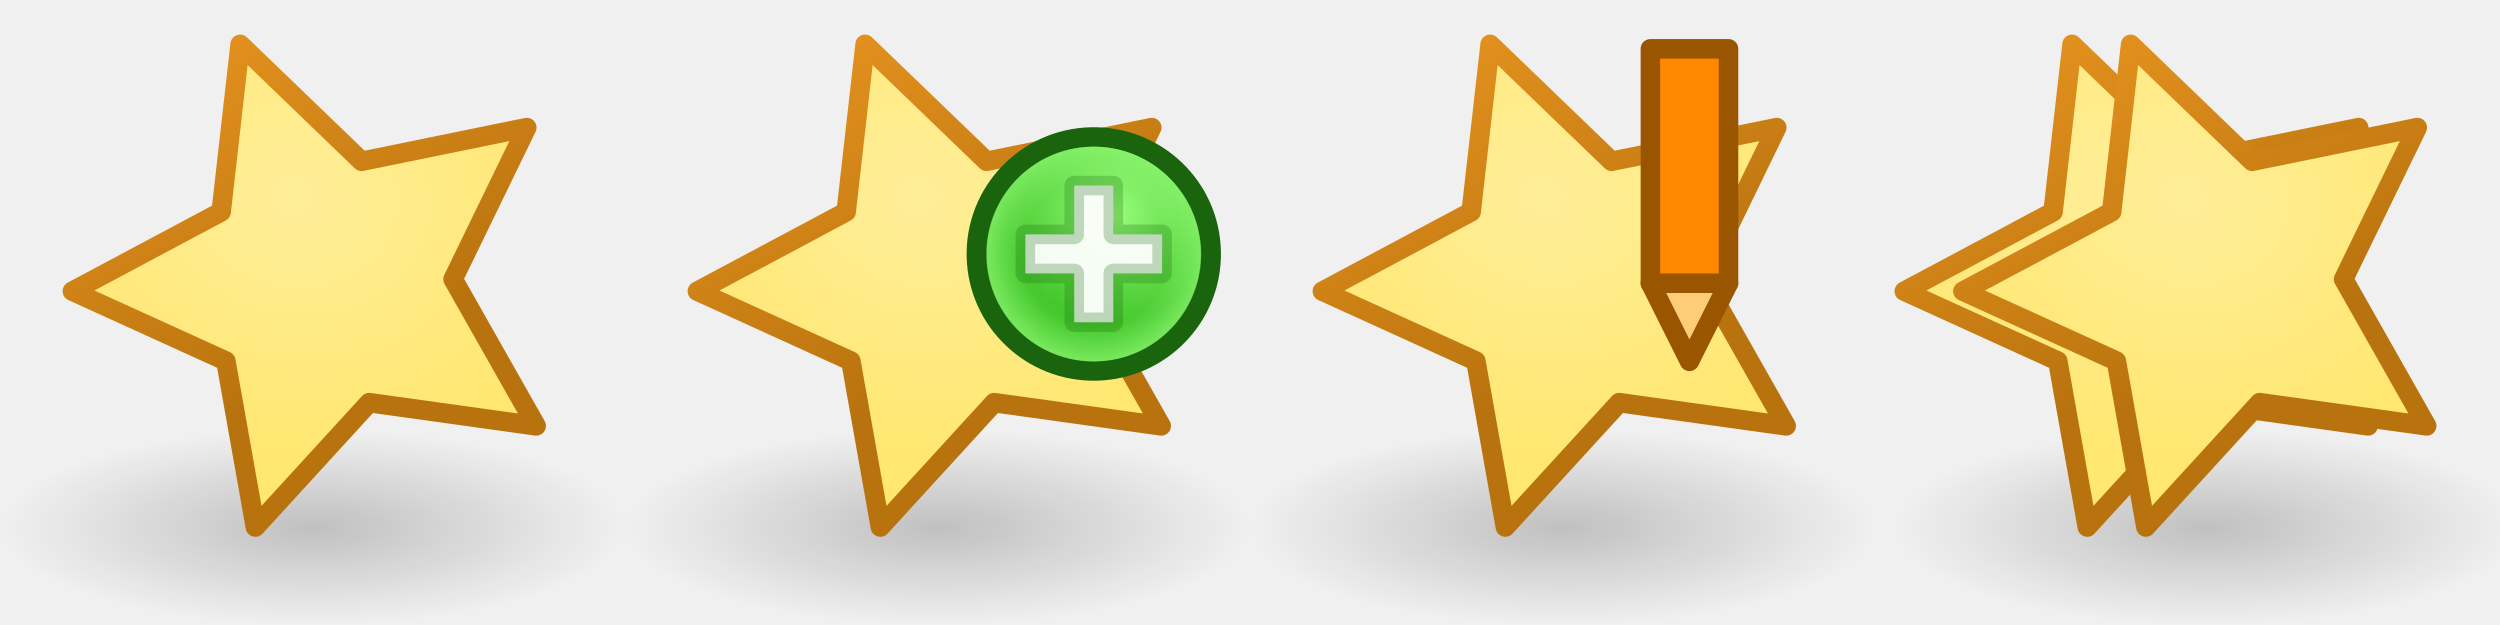
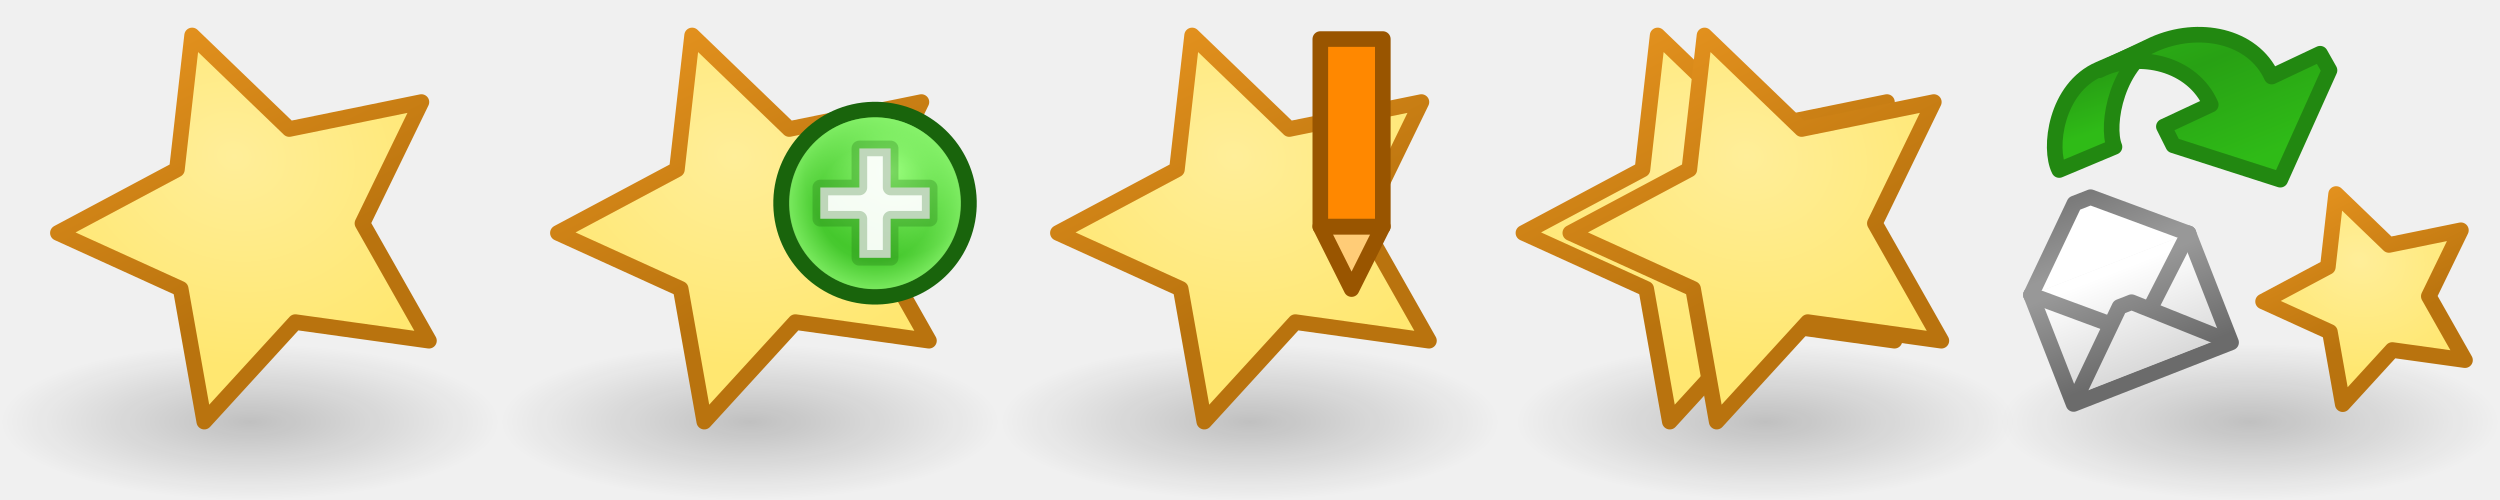
- <svg xmlns="http://www.w3.org/2000/svg" xmlns:xlink="http://www.w3.org/1999/xlink" version="1.1" width="128" height="32" id="svg12497">
+ <svg xmlns="http://www.w3.org/2000/svg" xmlns:xlink="http://www.w3.org/1999/xlink" version="1.1" width="160" height="32" id="svg12497">
  <defs id="defs12499">
    <linearGradient id="linearGradient4197-5">
      <stop id="stop4199-8" style="stop-color:#ffee99;stop-opacity:1" offset="0" />
      <stop id="stop4201-3" style="stop-color:#ffe770;stop-opacity:1" offset="1" />
    </linearGradient>
    <linearGradient id="linearGradient4189-8">
      <stop id="stop4191-4" style="stop-color:#ee9922;stop-opacity:1" offset="0" />
      <stop id="stop4193-0" style="stop-color:#b9730e;stop-opacity:1" offset="1" />
    </linearGradient>
    <linearGradient id="linearGradient3592-9-5">
      <stop id="stop3594-6-2" style="stop-color:#000000;stop-opacity:0.2" offset="0" />
      <stop id="stop3596-3-6" style="stop-color:#000000;stop-opacity:0" offset="1" />
    </linearGradient>
-     <radialGradient cx="16" cy="27" r="16" fx="16" fy="27" id="radialGradient12903" xlink:href="#linearGradient3592-9-5" gradientUnits="userSpaceOnUse" gradientTransform="matrix(1,0,0,0.3125,-1.999995e-4,1038.925)" />
-     <radialGradient cx="12.112" cy="9.902" r="12.864" fx="12.112" fy="9.902" id="radialGradient12906" xlink:href="#linearGradient4197-5" gradientUnits="userSpaceOnUse" gradientTransform="matrix(1.206524,-0.02659563,0.02285661,1.036901,-2.727836,0.2079413)" />
-     <linearGradient x1="-12.732" y1="14.244" x2="2.449" y2="30.662" id="linearGradient12908" xlink:href="#linearGradient4189-8" gradientUnits="userSpaceOnUse" />
    <radialGradient cx="2873.21" cy="11.074" r="6.25" fx="2873.21" fy="11.074" id="radialGradient4629" xlink:href="#linearGradient5195-0-3" gradientUnits="userSpaceOnUse" gradientTransform="matrix(0.8447221,-1.3923892e-6,1.3343892e-6,0.8814524,446.1461,1.239711)" />
    <linearGradient id="linearGradient5195-0-3">
      <stop id="stop5197-6-3" style="stop-color:#9bff7e;stop-opacity:1" offset="0" />
      <stop id="stop5199-2-2-2" style="stop-color:#2fba18;stop-opacity:1" offset="1" />
    </linearGradient>
    <radialGradient cx="2889" cy="5.5" r="5.5" fx="2889" fy="5.5" id="radialGradient4631" xlink:href="#linearGradient4073-7" gradientUnits="userSpaceOnUse" />
    <linearGradient id="linearGradient4073-7">
      <stop id="stop4075-4" style="stop-color:#9bff7e;stop-opacity:0" offset="0" />
      <stop id="stop4081-7" style="stop-color:#9bff7e;stop-opacity:0.224" offset="0.676" />
      <stop id="stop4077-3" style="stop-color:#9bff7e;stop-opacity:0.677" offset="1" />
    </linearGradient>
+     <radialGradient cx="16" cy="27" r="16" fx="16" fy="27" id="radialGradient5195" xlink:href="#linearGradient3592-9-5" gradientUnits="userSpaceOnUse" gradientTransform="matrix(1,0,0,0.3125,-1.999995e-4,1038.925)" />
+     <radialGradient cx="12.112" cy="9.902" r="12.864" fx="12.112" fy="9.902" id="radialGradient5197" xlink:href="#linearGradient4197-5" gradientUnits="userSpaceOnUse" gradientTransform="matrix(1.206524,-0.02659563,0.02285661,1.036901,-2.727836,0.2079413)" />
+     <radialGradient cx="16" cy="27" r="16" fx="16" fy="27" id="radialGradient4763" xlink:href="#linearGradient3592-9-5" gradientUnits="userSpaceOnUse" gradientTransform="matrix(1,0,0,0.3125,2144,1038.924)" />
+     <linearGradient x1="1501" y1="5" x2="1503" y2="11" id="linearGradient4765" xlink:href="#linearGradient6008" gradientUnits="userSpaceOnUse" gradientTransform="translate(1.1345935e-4,1020.562)" />
+     <linearGradient id="linearGradient6008">
+       <stop id="stop6010" style="stop-color:#2fba18;stop-opacity:1" offset="0" />
+       <stop id="stop6120" style="stop-color:#28a114;stop-opacity:1" offset="0.5" />
+       <stop id="stop6012" style="stop-color:#2fbb17;stop-opacity:1" offset="1" />
+     </linearGradient>
+     <linearGradient x1="1498.807" y1="4.216" x2="1504" y2="17" id="linearGradient4767" xlink:href="#linearGradient6008" gradientUnits="userSpaceOnUse" gradientTransform="translate(-3.2806452e-6,1020.562)" />
+     <radialGradient cx="12.112" cy="9.902" r="12.864" fx="12.112" fy="9.902" id="radialGradient4769" xlink:href="#linearGradient4197-5" gradientUnits="userSpaceOnUse" gradientTransform="matrix(1.206524,-0.02659563,0.02285661,1.036901,-2.727836,0.2079413)" />
+     <linearGradient x1="-12.732" y1="14.244" x2="2.449" y2="30.662" id="linearGradient4771" xlink:href="#linearGradient4189-8" gradientUnits="userSpaceOnUse" />
+     <linearGradient x1="2282.939" y1="57" x2="2282.939" y2="41.783" id="linearGradient4773" xlink:href="#linearGradient3795" gradientUnits="userSpaceOnUse" gradientTransform="matrix(0.7557406,0,0,0.7557406,666.1902,1036.285)" />
+     <linearGradient id="linearGradient3795">
+       <stop id="stop3797" style="stop-color:#dadada;stop-opacity:1" offset="0" />
+       <stop id="stop3799" style="stop-color:#ffffff;stop-opacity:1" offset="1" />
+     </linearGradient>
+     <linearGradient x1="2281.616" y1="41.783" x2="2281.616" y2="57" id="linearGradient4776" xlink:href="#linearGradient3633-25" gradientUnits="userSpaceOnUse" gradientTransform="matrix(0.7557406,0,0,0.7557406,666.1902,1036.285)" />
+     <linearGradient id="linearGradient3633-25">
+       <stop id="stop3635-50" style="stop-color:#989898;stop-opacity:1" offset="0" />
+       <stop id="stop3637-9" style="stop-color:#6b6b6b;stop-opacity:1" offset="1" />
+     </linearGradient>
+     <linearGradient x1="2254.116" y1="43.283" x2="2254.116" y2="58.5" id="linearGradient4778" xlink:href="#linearGradient3633-25" gradientUnits="userSpaceOnUse" gradientTransform="matrix(0.7557406,0,0,0.7557406,686.9731,1035.151)" />
+     <linearGradient x1="2254.116" y1="58.5" x2="2254.116" y2="43.283" id="linearGradient4780" xlink:href="#linearGradient3795" gradientUnits="userSpaceOnUse" gradientTransform="matrix(0.7557406,0,0,0.7557406,686.9731,1035.151)" />
+     <linearGradient x1="2255.439" y1="43.283" x2="2255.439" y2="58.5" id="linearGradient4782" xlink:href="#linearGradient3633-25" gradientUnits="userSpaceOnUse" gradientTransform="matrix(0.7557406,0,0,0.7557406,686.9731,1035.151)" />
+     <linearGradient x1="2254.116" y1="43.283" x2="2254.116" y2="58.5" id="linearGradient4784" xlink:href="#linearGradient3633-25" gradientUnits="userSpaceOnUse" gradientTransform="matrix(0.7557406,0,0,-0.7557406,686.9731,1098.573)" />
+     <linearGradient x1="-12.732" y1="14.244" x2="2.449" y2="30.662" id="linearGradient6088" xlink:href="#linearGradient4189-8" gradientUnits="userSpaceOnUse" />
  </defs>
  <g transform="translate(0,-1020.362)" id="layer1">
    <g id="g12912">
-       <rect width="32" height="10" x="0" y="1042.362" id="use5275" style="fill:url(#radialGradient12903);fill-opacity:1;fill-rule:evenodd;stroke:none" />
-       <path d="M 15,27 11.179,19.259 2.636,18.017 8.818,11.991 7.359,3.483 15,7.5 22.641,3.483 21.182,11.991 l 6.182,6.026 -8.543,1.241 z" transform="matrix(0.960322,0.2788937,-0.2788937,0.960322,6.19923,1017.234)" id="use5243" style="fill:url(#radialGradient12906);fill-opacity:1;stroke:url(#linearGradient12908);stroke-width:1;stroke-linecap:round;stroke-linejoin:round;stroke-miterlimit:4;stroke-opacity:1;stroke-dasharray:none" />
+       <rect width="32" height="10" x="0" y="1042.362" id="use5275" style="fill:url(#radialGradient5195);fill-opacity:1;fill-rule:evenodd;stroke:none" />
+       <path d="M 15,27 11.179,19.259 2.636,18.017 8.818,11.991 7.359,3.483 15,7.5 22.641,3.483 21.182,11.991 l 6.182,6.026 -8.543,1.241 z" transform="matrix(0.960322,0.2788937,-0.2788937,0.960322,6.19923,1017.234)" id="use5243" style="fill:url(#radialGradient5197);fill-opacity:1;stroke:url(#linearGradient6088);stroke-width:1;stroke-linecap:round;stroke-linejoin:round;stroke-miterlimit:4;stroke-opacity:1;stroke-dasharray:none" />
    </g>
    <use transform="translate(97,1.7382813e-5)" id="use12910" x="0" y="0" width="128" height="32" xlink:href="#use5275" />
    <use transform="translate(32,1.7382813e-5)" id="use12916" x="0" y="0" width="128" height="32" xlink:href="#g12912" />
    <use transform="translate(32,0)" id="use12918" x="0" y="0" width="128" height="32" xlink:href="#use12916" />
    <g transform="translate(63.094,-9.9236823e-5)" id="g5333">
      <use transform="translate(30.7,0)" id="use5309" x="0" y="0" width="3136" height="32" xlink:href="#use5243" />
      <use transform="translate(33.7,0)" id="use5311" x="0" y="0" width="3136" height="32" xlink:href="#use5243" />
    </g>
    <g transform="translate(-68,0)" id="g6242">
      <path d="m 152.5,1034.862 2,4 2,-4 z" id="path3966-4-44" style="fill:#ffcc77;fill-opacity:1;stroke:#995500;stroke-width:1px;stroke-linecap:butt;stroke-linejoin:round;stroke-opacity:1" />
      <path d="m 152.5,1022.862 4,0 0,12 -4,0 z" id="path3158-9-6-5" style="fill:#ff8800;fill-opacity:1;stroke:#995500;stroke-width:1px;stroke-linecap:round;stroke-linejoin:round;stroke-opacity:1" />
    </g>
    <g transform="translate(-2827.5,19.49995)" id="g5344">
      <path d="m 2877.999,12.878 a 5.75,6 0 1 1 -5e-4,-0.023" transform="matrix(1.041751,0,0,0.9983485,-108.6679,1000.884)" id="path5322" style="fill:url(#radialGradient4629);fill-opacity:1;stroke:#19640c;stroke-width:1;stroke-linecap:round;stroke-linejoin:round;stroke-miterlimit:4;stroke-opacity:1;stroke-dasharray:none" />
      <path d="m 2894.499,5.389 a 5.5,5.5 0 1 1 -5e-4,-0.021" transform="translate(-5.5,1008.362)" id="path5334" style="fill:url(#radialGradient4631);fill-opacity:1;stroke:none" />
      <path d="m 2880,1014.862 0,-2 2.5,0 0,-2.5 2,0 0,2.5 2.5,0 0,2 -2.5,0 0,2.5 -2,0 0,-2.5 z" id="path5290" style="fill:#ffffff;fill-opacity:0.941;stroke:#19640c;stroke-width:1px;stroke-linecap:round;stroke-linejoin:round;stroke-opacity:0.251" />
    </g>
+     <g transform="translate(-2016,3.8359375e-4)" id="g4342">
+       <rect width="32" height="10" x="2144" y="1042.362" id="use4187" style="fill:url(#radialGradient4763);fill-opacity:1;fill-rule:evenodd;stroke:none" />
+       <g transform="translate(639.788,-0.3004022)" id="use4282">
+         <path d="m 1510.563,1025.093 c -2.78,1.201 -3.266,5.063 -2.562,6.45 l 3.537,-1.482 c -0.575,-1.415 0.158,-5.461 2.922,-6.66 z" id="path4737" style="fill:url(#linearGradient4765);fill-opacity:1;stroke:#228811;stroke-width:1;stroke-linecap:round;stroke-linejoin:round;stroke-miterlimit:4;stroke-opacity:1;stroke-dasharray:none;stroke-dashoffset:0" />
+         <path d="m 1517.7,1027.362 -3,1.4 0.6,1.2 6.85,2.2 3.15,-7 -0.6,-1.062 -3.1,1.463 c -1.2,-2.643 -4.696,-3.336 -7.556,-2.058 l -3.481,1.652 c 2.547,-1.271 5.997,-0.426 7.138,2.206 z" id="path4739" style="fill:url(#linearGradient4767);fill-opacity:1;stroke:#228811;stroke-width:1;stroke-linecap:round;stroke-linejoin:round;stroke-miterlimit:4;stroke-opacity:1;stroke-dasharray:none;stroke-dashoffset:0" />
+       </g>
+       <path d="M 15,27 11.179,19.259 2.636,18.017 8.818,11.991 7.359,3.483 15,7.5 22.641,3.483 21.182,11.991 l 6.182,6.026 -8.543,1.241 z" transform="matrix(0.5225901,0.151769,-0.151769,0.5225901,2162.194,1029.842)" id="path4294" style="fill:url(#radialGradient4769);fill-opacity:1;stroke:url(#linearGradient4771);stroke-width:1.838;stroke-linecap:round;stroke-linejoin:round;stroke-miterlimit:4;stroke-opacity:1;stroke-dasharray:none" />
+       <g transform="matrix(0.5169113,-0.2019099,0.2019099,0.5169113,698.2571,969.1172)" id="use6087" style="stroke-width:1.802;stroke-miterlimit:4;stroke-dasharray:none">
+         <path d="m 2403.5,1066.862 0,13.5 -19.5,0 0,-13.5" id="path11719" style="fill:url(#linearGradient4773);fill-opacity:1;stroke:url(#linearGradient4776);stroke-width:1.802;stroke-linecap:round;stroke-linejoin:round;stroke-miterlimit:4;stroke-opacity:1;stroke-dasharray:none" />
+         <path d="m 2384,1066.862 9,8 1.5,0 9,-8" id="path11721" style="fill:none;stroke:url(#linearGradient4778);stroke-width:1.802;stroke-linecap:round;stroke-linejoin:round;stroke-miterlimit:4;stroke-opacity:1;stroke-dasharray:none" />
+         <path d="m 2384.861,1079.502 8.139,-7.64 1.5,0 8.139,7.64" id="path11723" style="fill:url(#linearGradient4780);fill-opacity:1;stroke:url(#linearGradient4782);stroke-width:1.802;stroke-linecap:round;stroke-linejoin:round;stroke-miterlimit:4;stroke-opacity:1;stroke-dasharray:none" />
+         <path d="m 2384,1066.862 8.5,-8 2,0 9,8" id="path11725" style="fill:#ffffff;fill-opacity:1;stroke:url(#linearGradient4784);stroke-width:1.802;stroke-linecap:round;stroke-linejoin:round;stroke-miterlimit:4;stroke-opacity:1;stroke-dasharray:none" />
+       </g>
+     </g>
  </g>
</svg>
